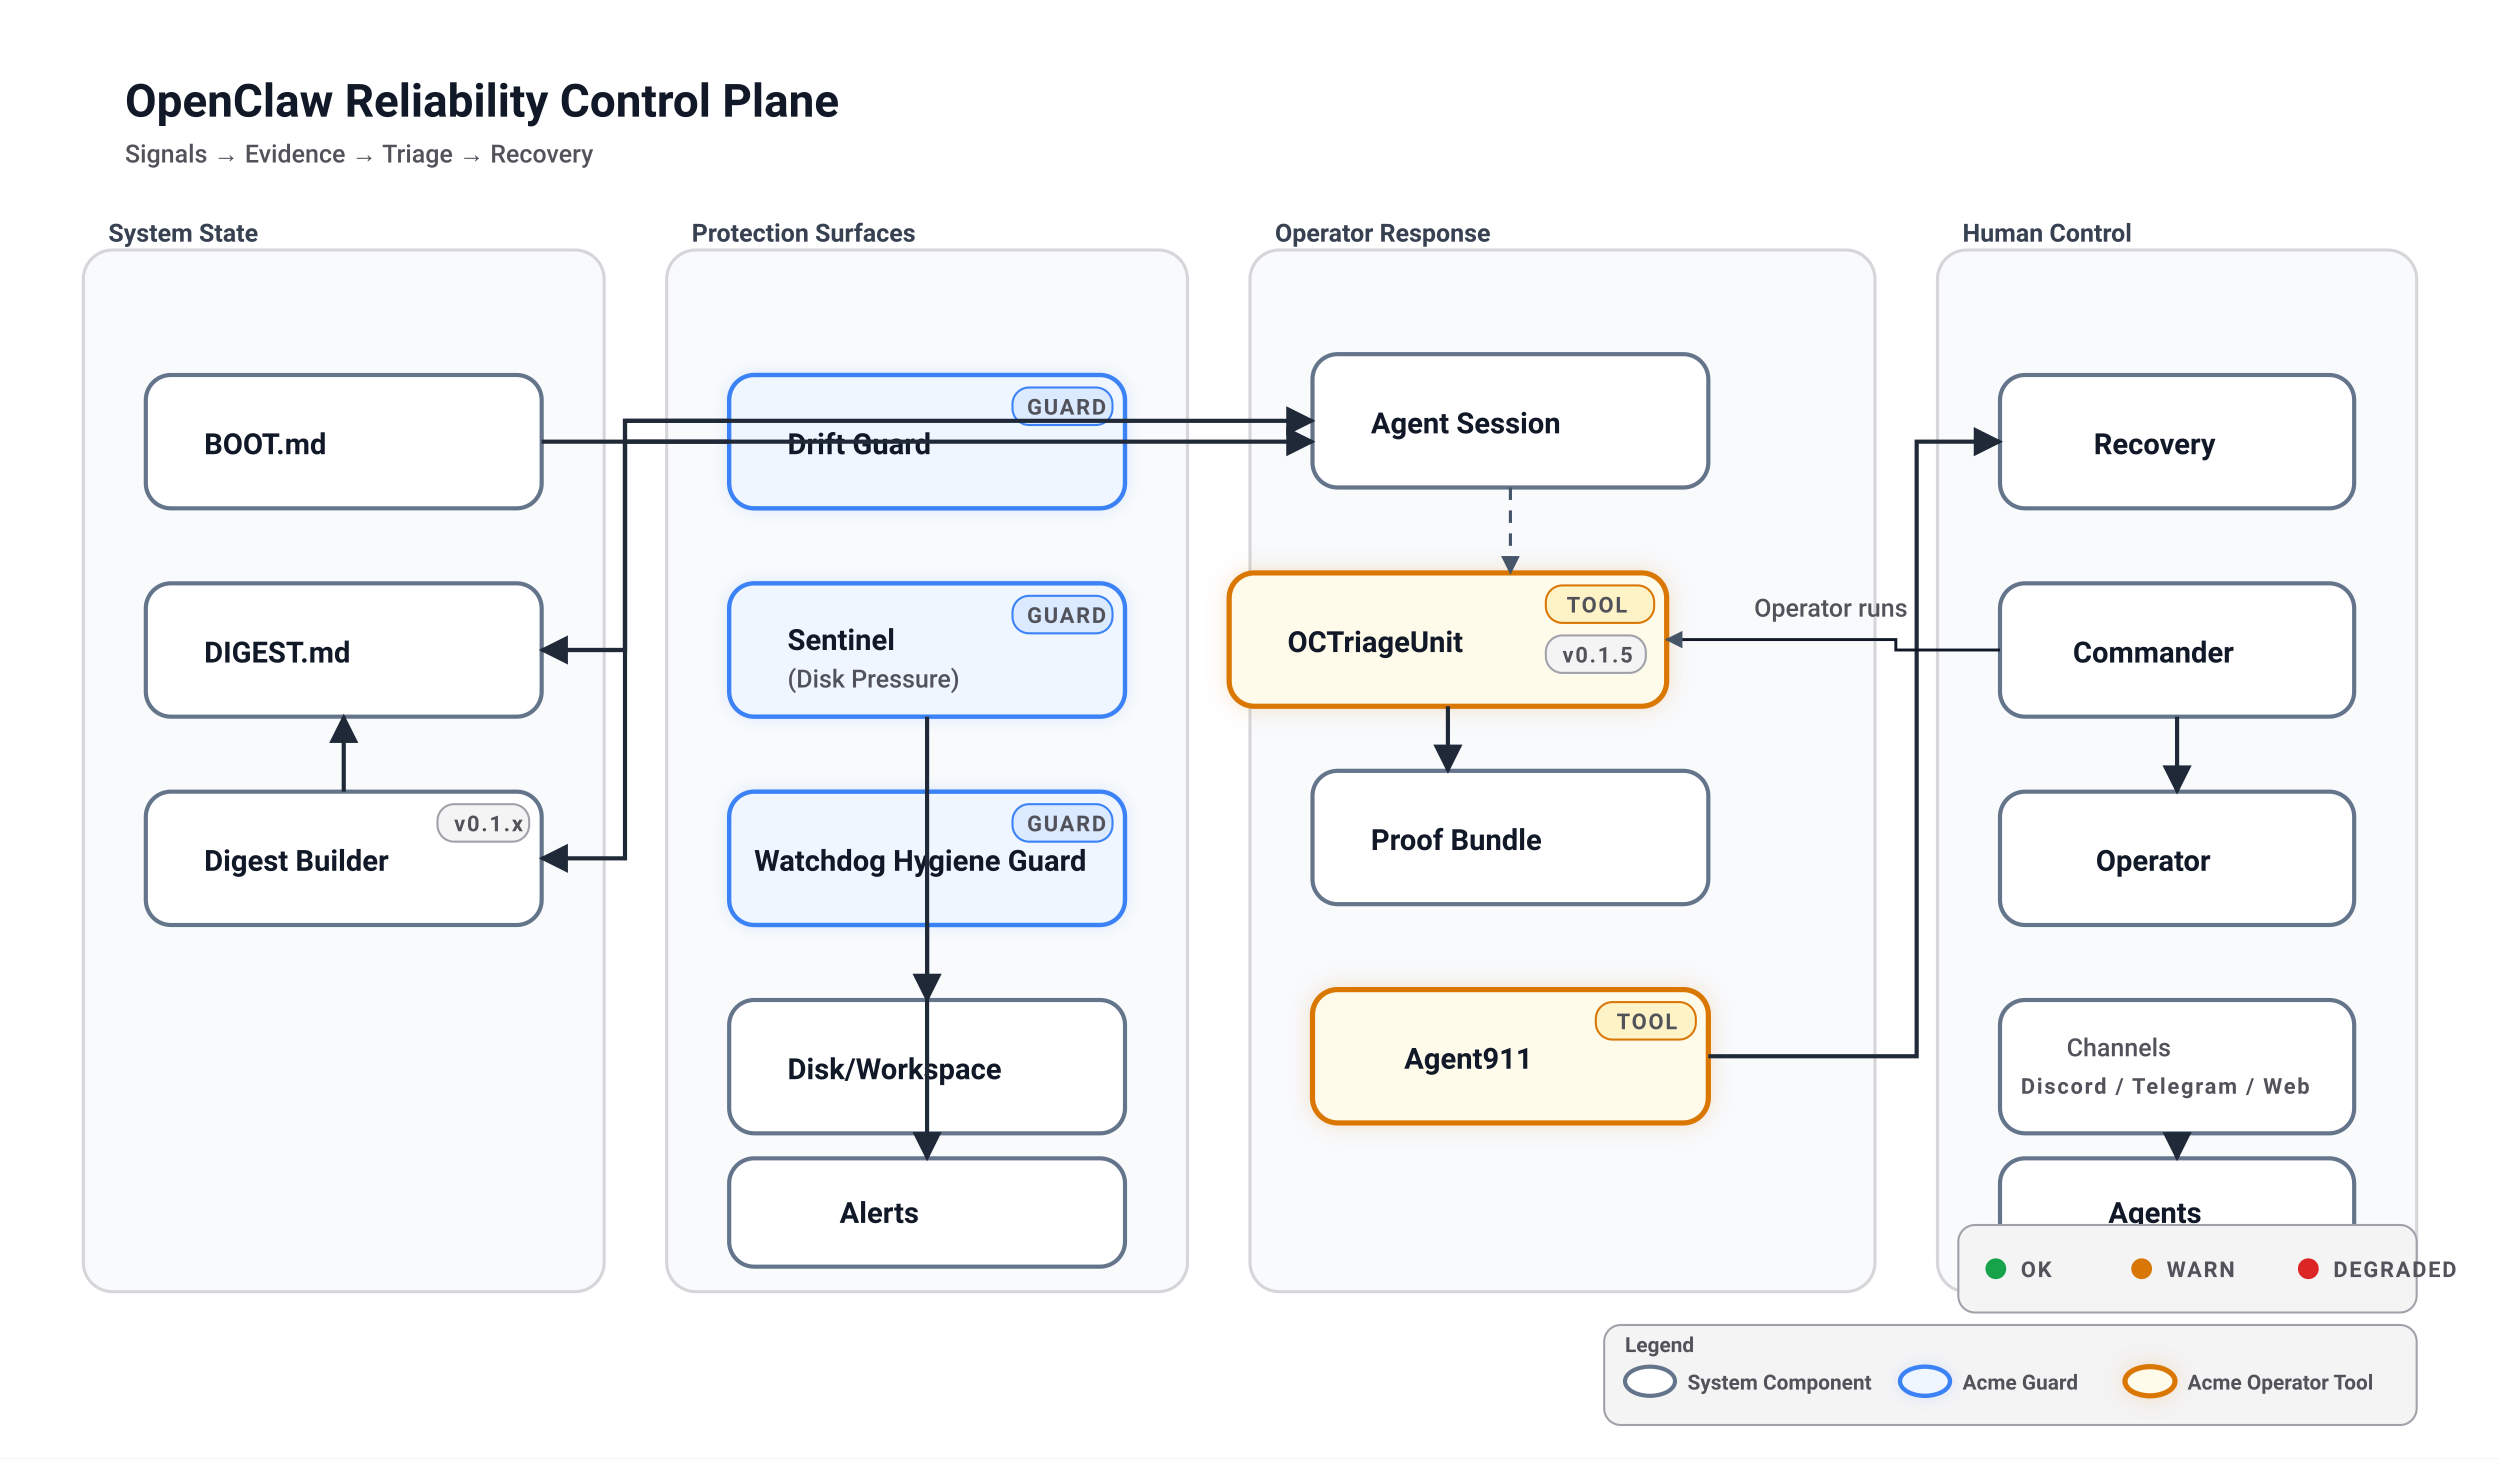
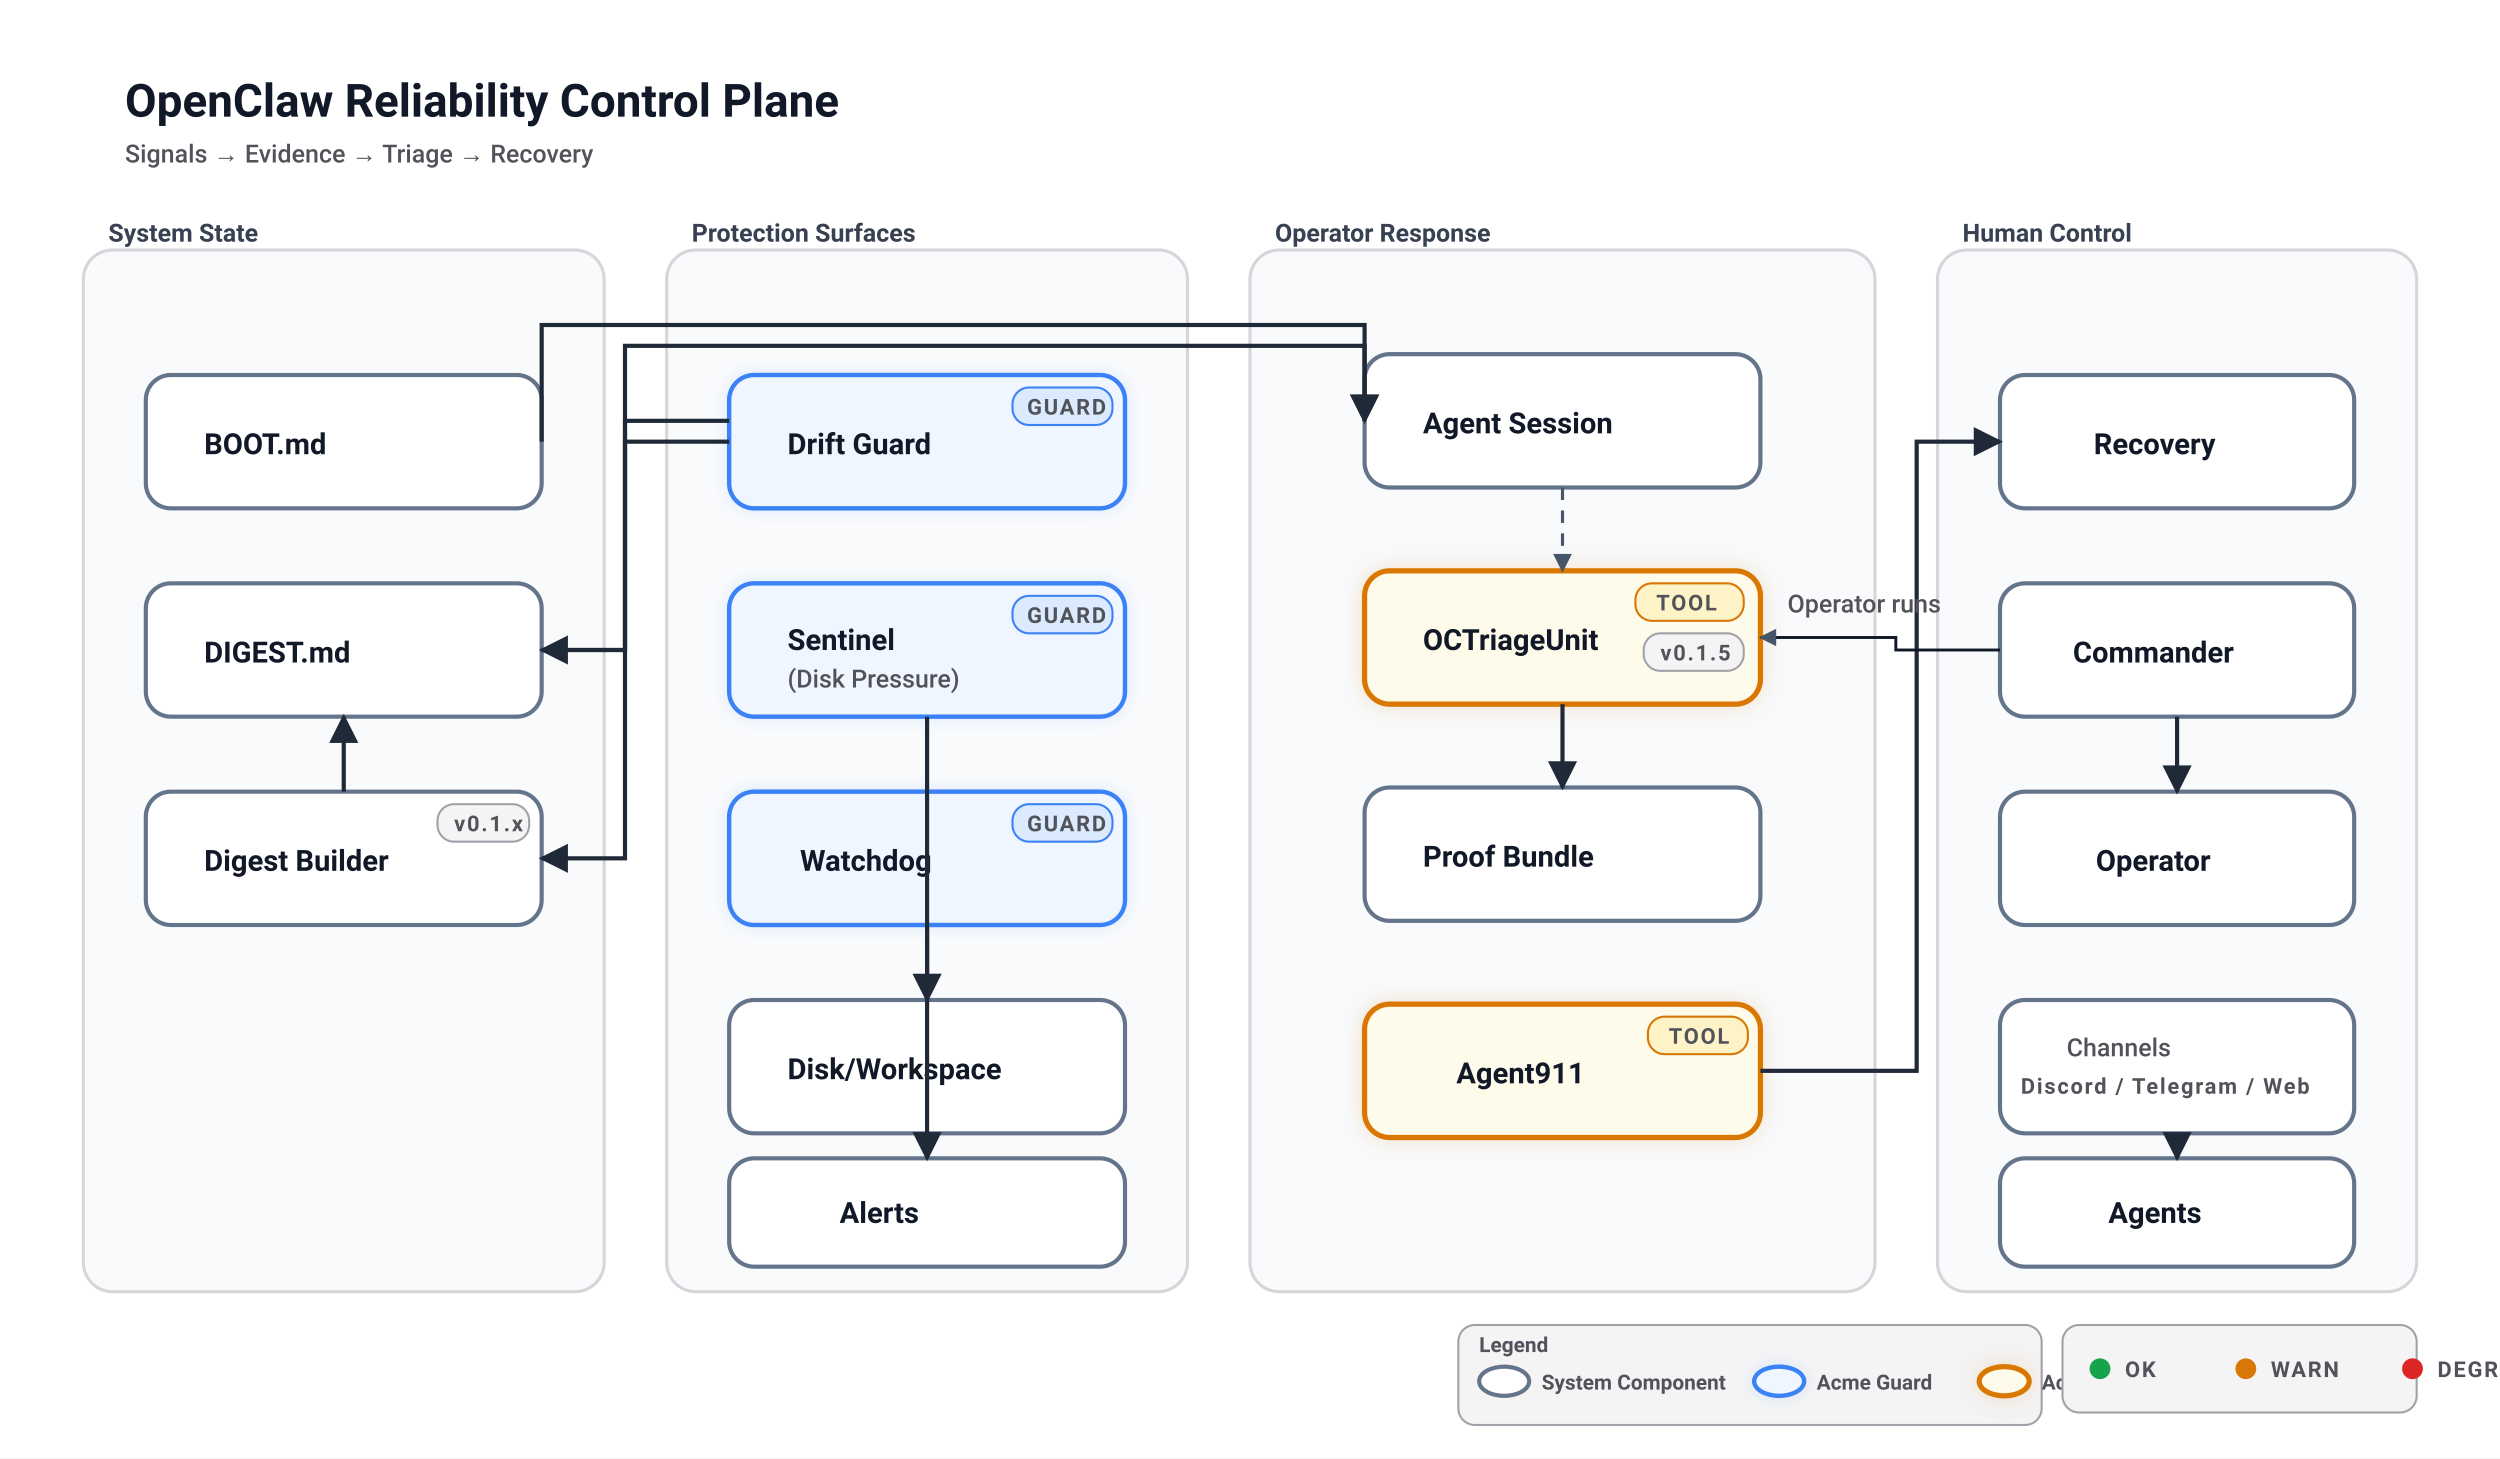
<svg xmlns="http://www.w3.org/2000/svg" viewBox="0 0 1200 700" role="img" aria-labelledby="title desc">
  <defs>
    <style>
      .t { font-family: -apple-system, BlinkMacSystemFont, "Segoe UI", Roboto, "Helvetica Neue", Arial, sans-serif; fill: #111827; }
      .title { font-size: 22px; font-weight: 700; }
      .label { font-size: 14px; font-weight: 600; }
      .small { font-size: 12px; font-weight: 500; fill: #52525b; }
      .tiny { font-size: 10.5px; font-weight: 700; fill: #52525b; letter-spacing: 0.08em; }
      .band { fill: #f8fafc; opacity: 0.95; stroke: #d4d4d8; stroke-width: 1.5; vector-effect: non-scaling-stroke; rx: 14; ry: 14; }
      .band-label { font-size: 12px; font-weight: 600; fill: #374151; }
      .system { fill: #ffffff; stroke: #64748b; stroke-width: 2; vector-effect: non-scaling-stroke; rx: 12; ry: 12; }
      .guard { fill: #eff6ff; stroke: #3b82f6; stroke-width: 2.1; vector-effect: non-scaling-stroke; filter: drop-shadow(0 0 3px rgba(59,130,246,0.16)); rx: 12; ry: 12; }
      .tool { fill: #fffbeb; stroke: #d97706; stroke-width: 2.5; vector-effect: non-scaling-stroke; filter: drop-shadow(0 0 5px rgba(217,119,6,0.2)); rx: 12; ry: 12; }
      .badge { fill: #f4f4f5; stroke: #a1a1aa; stroke-width: 1; vector-effect: non-scaling-stroke; rx: 8; ry: 8; }
      .badge-guard { fill: #dbeafe; stroke: #3b82f6; stroke-width: 1; vector-effect: non-scaling-stroke; rx: 8; ry: 8; }
      .badge-tool { fill: #fef3c7; stroke: #d97706; stroke-width: 1; vector-effect: non-scaling-stroke; rx: 8; ry: 8; }
      .line { stroke: #1f2937; stroke-width: 2; fill: none; vector-effect: non-scaling-stroke; marker-end: url(#arr); }
      .inspect { stroke: #475569; stroke-width: 1.5; stroke-dasharray: 6 5; fill: none; vector-effect: non-scaling-stroke; marker-end: url(#arr-soft); }
      .operator-run { stroke: #111827; stroke-width: 1.4; fill: none; vector-effect: non-scaling-stroke; marker-end: url(#arr-soft); }
      .legend-label { font-size: 10px; font-weight: 600; fill: #52525b; }
      .ok { fill: #16a34a; }
      .warn { fill: #d97706; }
      .deg { fill: #dc2626; }
    </style>
    <marker id="arr" viewBox="0 0 10 10" refX="9" refY="5" markerWidth="7" markerHeight="7" orient="auto-start-reverse">
      <path d="M0,0 L10,5 L0,10 z" fill="#1f2937" />
    </marker>
    <marker id="arr-soft" viewBox="0 0 10 10" refX="9" refY="5" markerWidth="6" markerHeight="6" orient="auto-start-reverse">
      <path d="M0,0 L10,5 L0,10 z" fill="#475569" />
    </marker>
  </defs>
  <rect x="0" y="0" width="1200" height="700" fill="#ffffff" />
  <text class="t title" x="60" y="56">OpenClaw Reliability Control Plane</text>
  <text class="t small" x="60" y="78">Signals → Evidence → Triage → Recovery</text>
  <rect class="band" x="40" y="120" width="250" height="500" />
  <text class="t band-label" x="52" y="116">System State</text>
  <rect class="band" x="320" y="120" width="250" height="500" />
  <text class="t band-label" x="332" y="116">Protection Surfaces</text>
  <rect class="band" x="600" y="120" width="300" height="500" />
  <text class="t band-label" x="612" y="116">Operator Response</text>
  <rect class="band" x="930" y="120" width="230" height="500" />
  <text class="t band-label" x="942" y="116">Human Control</text>
  <rect class="system" x="70" y="180" width="190" height="64" />
  <text class="t label" x="98" y="218">BOOT.md</text>
  <rect class="system" x="70" y="280" width="190" height="64" />
  <text class="t label" x="98" y="318">DIGEST.md</text>
  <rect class="system" x="70" y="380" width="190" height="64" />
  <text class="t label" x="98" y="418">Digest Builder</text>
  <rect class="badge" x="210" y="386" width="44" height="18" />
  <text class="t tiny" x="218" y="399">v0.1.x</text>
  <rect class="guard" x="350" y="180" width="190" height="64" />
  <text class="t label" x="378" y="218">Drift Guard</text>
  <rect class="badge-guard" x="486" y="186" width="48" height="18" />
  <text class="t tiny" x="493" y="199">GUARD</text>
  <rect class="guard" x="350" y="280" width="190" height="64" />
  <text class="t label" x="378" y="312">Sentinel</text>
  <text class="t small" x="378" y="330">(Disk Pressure)</text>
  <rect class="badge-guard" x="486" y="286" width="48" height="18" />
  <text class="t tiny" x="493" y="299">GUARD</text>
  <rect class="guard" x="350" y="380" width="190" height="64" />
-   <text class="t label" x="362" y="418">Watchdog Hygiene Guard</text>
+   <text class="t label" x="384" y="418">Watchdog</text>
  <rect class="badge-guard" x="486" y="386" width="48" height="18" />
  <text class="t tiny" x="493" y="399">GUARD</text>
  <rect class="system" x="350" y="480" width="190" height="64" />
  <text class="t label" x="378" y="518">Disk/Workspace</text>
  <rect class="system" x="350" y="556" width="190" height="52" />
  <text class="t label" x="403" y="587">Alerts</text>
-   <rect class="system" x="630" y="170" width="190" height="64" />
-   <text class="t label" x="658" y="208">Agent Session</text>
-   <rect class="tool" x="590" y="275" width="210" height="64" />
-   <text class="t label" x="618" y="313">OCTriageUnit</text>
-   <rect class="badge-tool" x="742" y="281" width="52" height="18" />
-   <text class="t tiny" x="752" y="294">TOOL</text>
-   <rect class="badge" x="742" y="305" width="48" height="18" />
-   <text class="t tiny" x="750" y="318">v0.1.5</text>
-   <rect class="system" x="630" y="370" width="190" height="64" />
-   <text class="t label" x="658" y="408">Proof Bundle</text>
-   <rect class="tool" x="630" y="475" width="190" height="64" />
-   <text class="t label" x="674" y="513">Agent911</text>
-   <rect class="badge-tool" x="766" y="481" width="48" height="18" />
-   <text class="t tiny" x="776" y="494">TOOL</text>
+   <rect class="system" x="655" y="170" width="190" height="64" />
+   <text class="t label" x="683" y="208">Agent Session</text>
+   <rect class="tool" x="655" y="274" width="190" height="64" />
+   <text class="t label" x="683" y="312">OCTriageUnit</text>
+   <rect class="badge-tool" x="785" y="280" width="52" height="18" />
+   <text class="t tiny" x="795" y="293">TOOL</text>
+   <rect class="badge" x="789" y="304" width="48" height="18" />
+   <text class="t tiny" x="797" y="317">v0.1.5</text>
+   <rect class="system" x="655" y="378" width="190" height="64" />
+   <text class="t label" x="683" y="416">Proof Bundle</text>
+   <rect class="tool" x="655" y="482" width="190" height="64" />
+   <text class="t label" x="699" y="520">Agent911</text>
+   <rect class="badge-tool" x="791" y="488" width="48" height="18" />
+   <text class="t tiny" x="801" y="501">TOOL</text>
  <rect class="system" x="960" y="180" width="170" height="64" />
  <text class="t label" x="1005" y="218">Recovery</text>
  <rect class="system" x="960" y="280" width="170" height="64" />
  <text class="t label" x="995" y="318">Commander</text>
  <rect class="system" x="960" y="380" width="170" height="64" />
  <text class="t label" x="1006" y="418">Operator</text>
  <rect class="system" x="960" y="480" width="170" height="64" />
  <text class="t small" x="992" y="507">Channels</text>
  <text class="t tiny" x="970" y="525">Discord / Telegram / Web</text>
  <rect class="system" x="960" y="556" width="170" height="52" />
  <text class="t label" x="1012" y="587">Agents</text>
-   <path class="line" d="M260 212 H630" />
-   <path class="line" d="M260 312 H300 V202 H630" />
+   <path class="line" d="M260 212 V156 H655 V202" />
+   <path class="line" d="M260 312 H300 V166 H655 V202" />
  <path class="line" d="M165 380 V344" />
  <path class="line" d="M350 212 H300 V412 H260" />
  <path class="line" d="M350 202 H300 V312 H260" />
-   <path class="inspect" d="M725 234 V275" />
-   <path class="line" d="M695 339 V370" />
+   <path class="inspect" d="M750 234 V274" />
+   <path class="line" d="M750 338 V378" />
  <path class="line" d="M445 444 V480" />
  <path class="line" d="M445 344 V556" />
-   <path class="line" d="M820 507 H920 V212 H960" />
+   <path class="line" d="M845 514 H920 V212 H960" />
  <path class="line" d="M1045 344 V380" />
  <path class="line" d="M1045 544 V556" />
-   <path class="operator-run" d="M960 312 H910 V307 H800" />
-   <text class="t small" x="842" y="296">Operator runs</text>
-   <g transform="translate(770,636)">
-     <rect class="badge" x="0" y="0" width="390" height="48" />
+   <path class="operator-run" d="M960 312 H910 V306 H845" />
+   <text class="t small" x="858" y="294">Operator runs</text>
+   <g transform="translate(700,636)">
+     <rect class="badge" x="0" y="0" width="280" height="48" />
    <text class="t legend-label" x="10" y="13">Legend</text>
    <rect class="system" x="10" y="20" width="24" height="14" />
    <text class="t legend-label" x="40" y="31">System Component</text>
    <rect class="guard" x="142" y="20" width="24" height="14" />
    <text class="t legend-label" x="172" y="31">Acme Guard</text>
    <rect class="tool" x="250" y="20" width="24" height="14" />
    <text class="t legend-label" x="280" y="31">Acme Operator Tool</text>
  </g>
-   <g transform="translate(940,588)">
-     <rect class="badge" x="0" y="0" width="220" height="42" />
+   <g transform="translate(990,636)">
+     <rect class="badge" x="0" y="0" width="170" height="42" />
    <circle class="ok" cx="18" cy="21" r="5" />
    <text class="t tiny" x="30" y="25">OK</text>
    <circle class="warn" cx="88" cy="21" r="5" />
    <text class="t tiny" x="100" y="25">WARN</text>
    <circle class="deg" cx="168" cy="21" r="5" />
    <text class="t tiny" x="180" y="25">DEGRADED</text>
  </g>
</svg>
